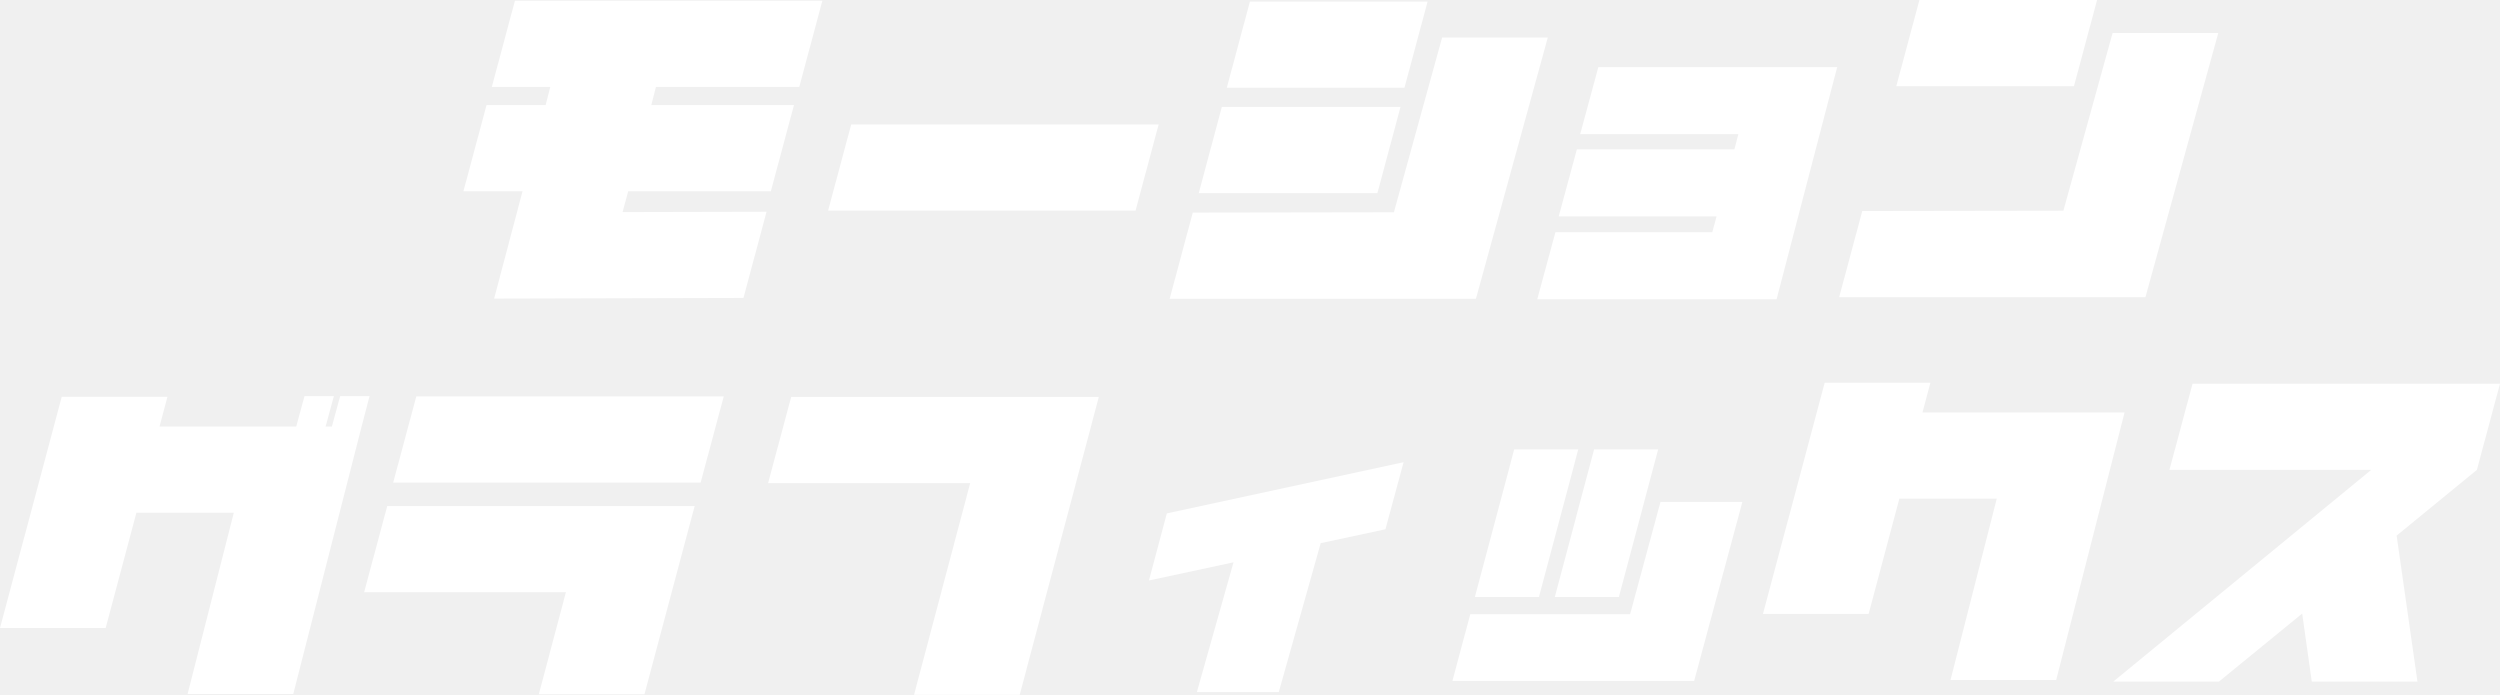
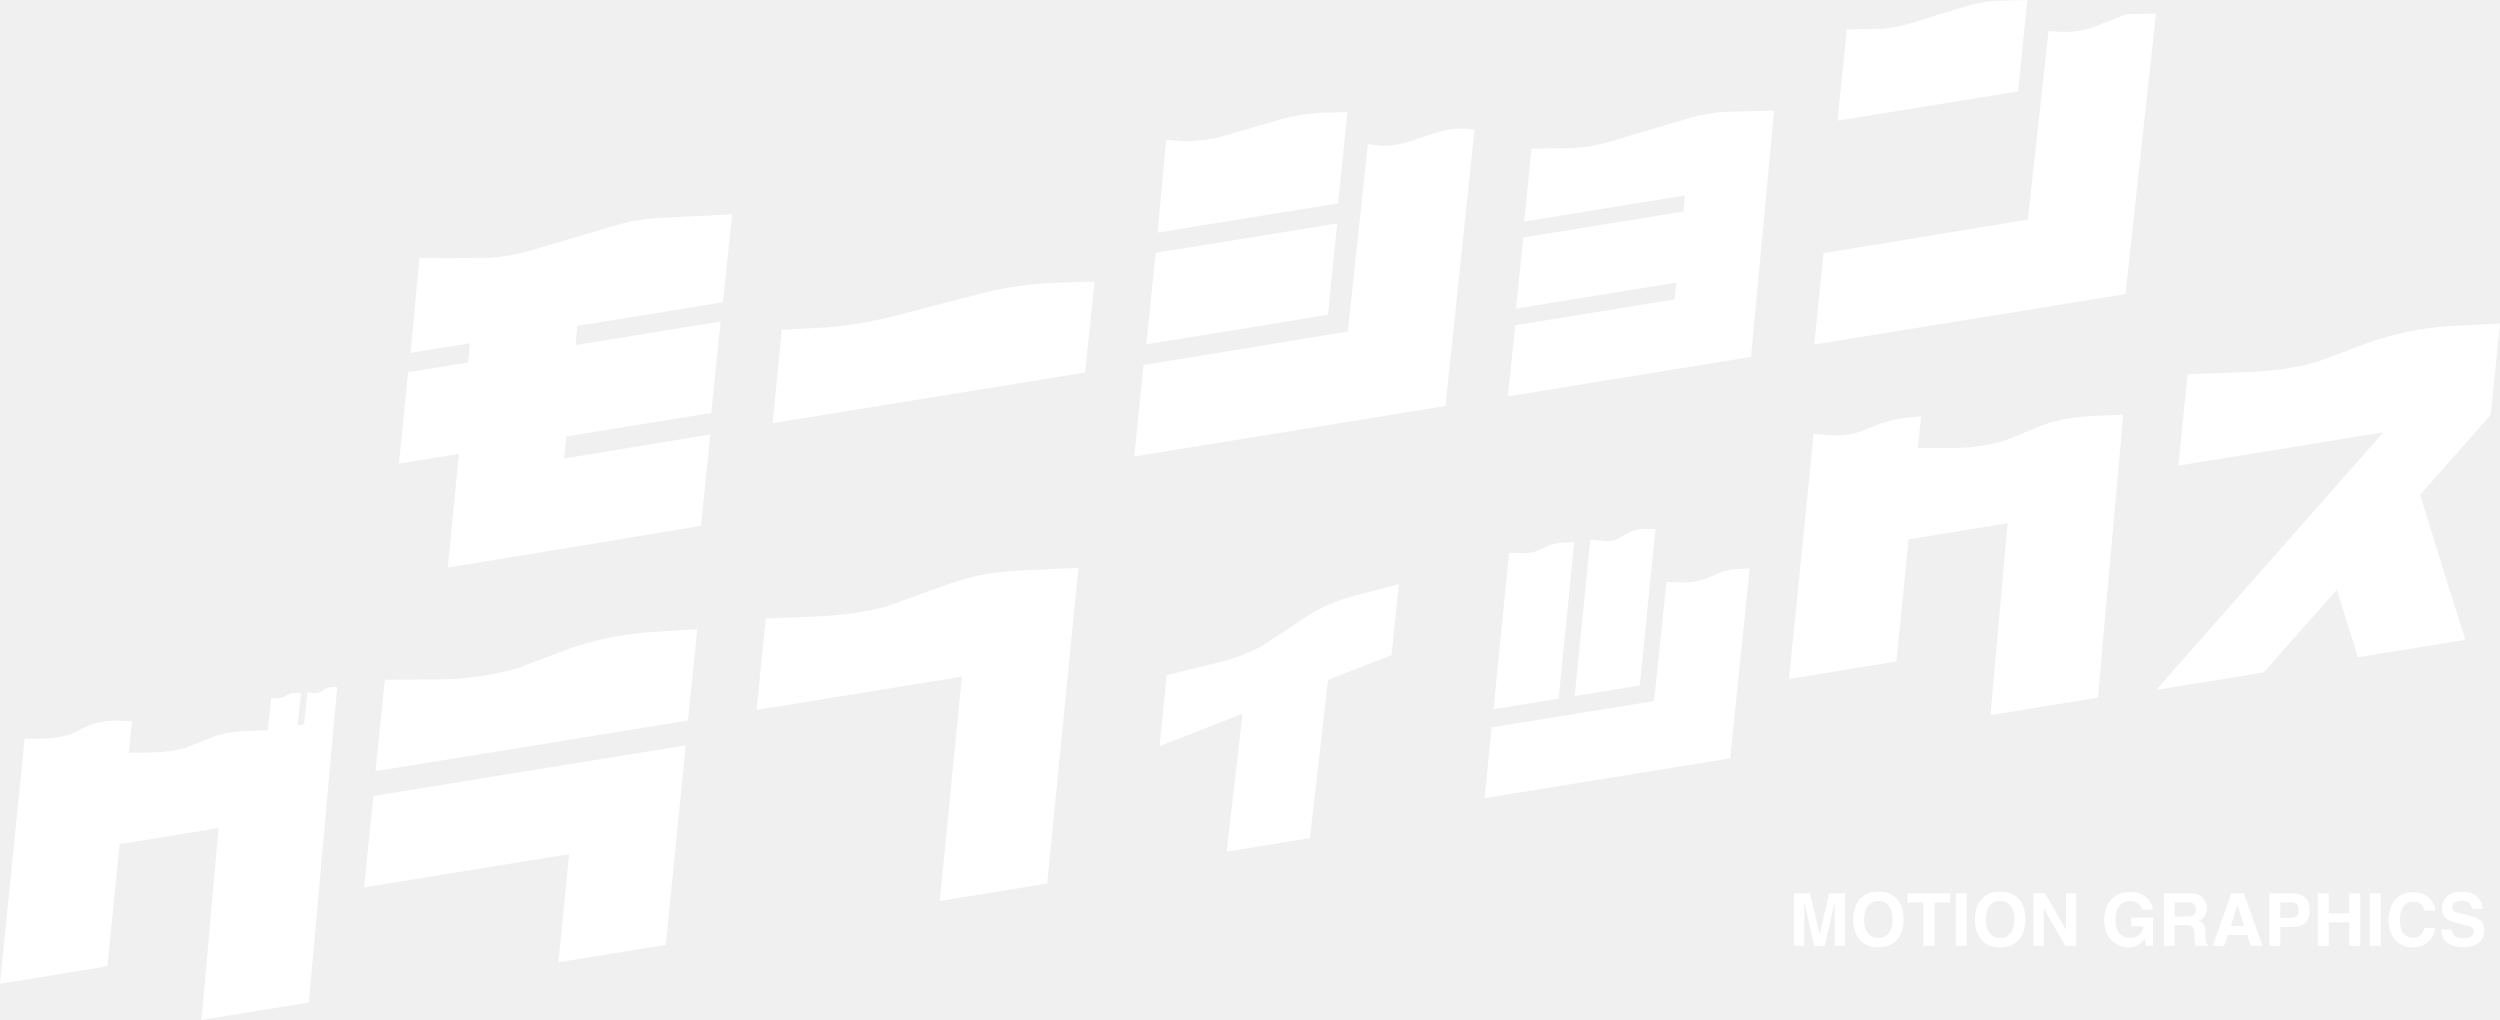
- <svg xmlns="http://www.w3.org/2000/svg" id="_レイヤー_2" data-name="レイヤー 2" viewBox="0 0 1761 489.41">
+ <svg xmlns="http://www.w3.org/2000/svg" id="_レイヤー_2" data-name="レイヤー 2" viewBox="0 0 1710.73 697.91">
  <defs>
    <style>
      .cls-1 {
        fill: #fff;
        stroke-width: 0px;
      }
    </style>
  </defs>
  <g id="su">
    <g>
-       <path class="cls-1" d="m559.27,74.02l-16.28,60.71h-100.49l-3.95,14.66,101.42-.23-16.28,60.71-175.63.46,20.01-75.6h-41.64l16.28-60.71h41.64l3.26-12.79h-41.17L362.71.52h216.57l-16.28,60.71h-100.96l-3.26,12.79h100.49Z" />
-       <path class="cls-1" d="m583.31,148.36l16.28-60.71h216.57l-16.28,60.71h-216.57Z" />
-       <path class="cls-1" d="m840.2,149.75l141.66-.23,33.96-123.06h74.44l-50.48,183.54-.23.46h-215.64l16.28-60.71Zm4.19-13.72l16.28-60.71h125.85l-16.28,60.71h-125.85Zm19.77-74.21l16.28-60.71h125.15l-16.28,60.71h-125.15Z" />
-       <path class="cls-1" d="m1095.64,163.58h110.49l3.02-11.17h-111.19l12.79-47.22h110.96l2.79-10.7h-111.42l12.79-47.22h168.42l-.23.23-42.57,163.07-.23.23h-168.42l12.79-47.22Z" />
-       <path class="cls-1" d="m1311.79,148.64l141.66-.23,34.66-125.15h74.44l-51.18,185.63-.23.46h-215.64l16.28-60.71Zm23.96-87.93l16.28-60.71h125.15l-16.28,60.71h-125.15Z" />
-       <path class="cls-1" d="m132.13,488.87l32.57-127.71h-68.62l-21.63,81.18H0l43.5-162.83h74.44l-5.58,20.94h96.3l5.82-21.4h20.7l-5.82,21.4h4.42l5.82-21.4h20.7l-5.58,21.4-48.15,188.42h-74.44Z" />
-       <path class="cls-1" d="m379.54,489.04l19.08-71.88h-142.13l16.28-60.71h216.57l-35.36,132.59h-74.44Zm-102.58-149.11l16.28-60.71h216.57l-16.28,60.71h-216.57Z" />
-       <path class="cls-1" d="m683.4,340.3h-142.36l16.28-60.71h216.57v.46l-55.6,209.36h-74.44l39.55-149.11Z" />
-       <path class="cls-1" d="m900.76,487.5h-57.69l25.82-91.42-59.55,12.79,12.56-47.22,166.79-36.06-12.79,47.22-45.59,9.77-29.54,104.91Z" />
-       <path class="cls-1" d="m1023.09,479.64l12.56-46.99h112.59l21.4-79.09h57.69l-33.96,126.08h-170.28Zm43.5-163.07h45.13l-27.68,103.98h-45.13l27.68-103.98Zm101.42,0l-27.68,103.98h-45.13l27.68-103.98h45.13Z" />
-       <path class="cls-1" d="m1373.94,478.97l32.57-127.71h-68.62l-21.63,81.18h-74.44l43.5-162.83h74.44l-5.58,20.94h142.36l-48.15,188.42h-74.44Z" />
-       <path class="cls-1" d="m1628.41,480.1l-6.75-47.92-58.62,47.92h-74.44l181.68-149.11h-142.13l16.28-60.71h216.57l-16.28,60.71-56.53,46.29,14.66,102.82h-74.44Z" />
+       <path class="cls-1" d="m493.09,220.03l-6.35,62.54-55.81,9.05-43.39,7.04-1.56,15.1,43.62-7.18,56.45-9.29-6.35,62.54-52.35,8.63-76.43,12.6-44.5,7.34,7.64-77.83-41.1,6.67,6.35-62.54,41.1-6.67,1.17-13.15-40.64,6.59,6.06-64.79,46.77-.2c10.12-.53,20.14-2.26,29.85-5.15l55.38-16.48c9.31-2.77,18.87-4.63,28.55-5.54l53.46-2.63-6.28,60.11-62.3,10.11-37.35,6.06-1.17,13.15,38.09-6.18,61.1-9.91Z" />
+       <path class="cls-1" d="m528.72,289.56l6.28-63.86,31.98-1.71c15.98-1.52,31.82-4.31,47.37-8.35l56.08-14.56c16.34-4.24,33.07-6.75,49.93-7.49l28.64-.89-6.5,62.19-213.77,34.67Z" />
+       <path class="cls-1" d="m782.52,249.8l139.8-22.91,13.68-128.2,11,1.13c5.96-.09,11.88-1.09,17.53-2.98l17.93-5.98c6.31-2.1,12.93-3.11,19.58-2.96l6.95.79-19.82,188.62-.16.5-212.86,34.53,6.35-62.54Zm1.94-14.22l6.35-62.54,124.22-20.15-6.35,62.54-124.22,20.15Zm7.64-76.41l5.91-63.48,12.09.97c9.89.02,19.73-1.37,29.22-4.15l35.39-10.35c10.16-2.97,20.65-4.65,31.22-5.02l16.07-.45-6.37,62.44-123.53,20.04Z" />
+       <path class="cls-1" d="m1036.87,222.56l109.07-17.69,1.2-11.51-109.76,17.8,5.07-48.66,109.53-17.77,1.04-11.01-109.99,17.84,4.97-49.87,27.84-.29c8.74-.47,17.4-1.97,25.79-4.46l54.62-16.18c9.12-2.7,18.57-4.15,28.08-4.32l29.66-.76h0l-15.76,168.29-.19.27-166.24,26.96,5.07-48.66Z" />
+       <path class="cls-1" d="m1247.84,173.21l139.8-22.91,14.18-129.08,6.86.5c8.77.64,17.56-.69,25.74-3.91l20.58-8.11,20.3-.4-20.8,191.43-.16.5-212.86,34.53,6.35-62.54Zm9.57-90.63l6.35-62.54,19.17-.21c8-.09,15.94-1.32,23.58-3.66l38.53-11.81c7.92-2.43,16.14-3.76,24.43-3.95l17.82-.41-6.35,62.54-123.53,20.04Z" />
+       <path class="cls-1" d="m137.87,697.91l11.7-131.27-67.74,10.99-8.36,83.6L0,673.14l16.87-167.7,8.78.11c7.53.09,15.03-.87,22.29-2.87l8.62-4.29c7.51-3.74,15.83-5.54,24.21-5.22l9.57.36-2.16,21.56,17.19-.24c7.05-.1,14.07-1.08,20.88-2.91l17.81-6.96c7.24-2.83,14.9-4.42,22.67-4.7l16.52-.6,2.31-22.06,3.73.05c1.79.02,3.57-.24,5.28-.79l2.11-1.24c2.15-1.26,4.65-1.8,7.13-1.55l2.18.22-2.31,22.06,4.36-.71,2.31-22.06,3.61.6c1.97.33,3.99.03,5.78-.85l1.81-1.26c2.21-1.54,4.91-2.24,7.59-1.97l1.64.16-2.08,22.02-17.36,193.7-73.48,11.92Z" />
+       <path class="cls-1" d="m382.12,658.47l7.32-74.01-140.3,22.76,6.35-62.54,213.77-34.67-13.67,136.54-73.48,11.92Zm-125.13-130.76l6.35-62.54,37.2-.27c18.22-.13,36.34-2.75,53.86-7.77l31.44-11.83c18.68-7.03,38.28-11.27,58.19-12.6l33.09-2.2-6.35,62.54-213.77,34.67Z" />
+       <path class="cls-1" d="m658.24,463l-140.53,22.79,6.35-62.54,37.33-1.59c15.03-.64,29.96-2.79,44.56-6.41l41.56-15.05c15.57-5.64,31.89-8.9,48.43-9.67l41.9-1.95.07.46-21.36,215.56-73.48,11.92,15.16-153.52Z" />
+       <path class="cls-1" d="m896.37,573.51l-56.95,9.24,10.85-94.37-56.73,22.16,4.84-48.62,34.29-8.27c10.85-2.62,21.32-6.57,31.2-11.76l29.14-19.27c9.93-6.56,20.86-11.47,32.36-14.52l31.87-8.47-5.07,48.66-43.44,16.94-12.36,108.29Z" />
+       <path class="cls-1" d="m1015.86,546.15l4.88-48.39,111.14-18.03,8.46-81.5,12.24.29c4.9.11,9.78-.7,14.38-2.4l8.36-3.57c4.42-1.89,9.14-2.96,13.94-3.18l8.03-.37-13.34,129.89-168.08,27.26Zm16.83-167.93l9.47.31c3.2.1,6.39-.38,9.41-1.42l5.9-2.8c3.64-1.73,7.6-2.72,11.62-2.92l8.14-.4-10.68,107.07-44.55,7.23,10.68-107.07Zm100.11-16.24l-10.68,107.07-44.55,7.23,10.68-107.07,9.85.99c3.2.32,6.42-.23,9.33-1.58l5.19-3.11c4.15-2.49,8.92-3.76,13.77-3.65l6.4.14Z" />
+       <path class="cls-1" d="m1362.08,489.32l11.7-131.27-67.74,10.99-8.36,83.6-73.48,11.92,16.87-167.7,12.68.97c7.39.57,14.81-.62,21.65-3.47l8.93-3.5c7.07-2.77,14.51-4.52,22.07-5.2l8.15-.73-2.16,21.56,22.95.11c13.03.06,25.98-1.89,38.42-5.78l18.62-7.77c11.65-4.87,24.07-7.65,36.69-8.24l23.85-1.11-17.36,193.7-73.48,11.92Z" />
+       <path class="cls-1" d="m1613.45,449.7l-14.33-46.22-50.19,56.69-73.48,11.92,155.46-176.27-140.3,22.76,6.35-62.54,43.33-1.53c15.09-.53,30.07-2.77,44.66-6.67l33.21-12.38c19.12-7.13,39.21-11.29,59.58-12.36l33-1.73-6.35,62.54-48.39,54.74,30.93,99.14-73.48,11.92Z" />
+     </g>
+     <g>
+       <path class="cls-1" d="m1234.68,647.23h-7.01v-35.99h10.94l6.54,28.3,6.49-28.3h10.82v35.99h-7.01v-24.34c0-.7,0-1.68.02-2.94.02-1.26.02-2.23.02-2.92l-6.81,30.2h-7.3l-6.76-30.2c0,.68,0,1.66.02,2.92.02,1.26.02,2.24.02,2.94v24.34Z" />
+       <path class="cls-1" d="m1285.37,648.23c-5.14,0-9.07-1.4-11.79-4.2-3.65-3.43-5.47-8.38-5.47-14.84s1.82-11.54,5.47-14.84c2.72-2.8,6.65-4.2,11.79-4.2s9.07,1.4,11.79,4.2c3.63,3.3,5.44,8.25,5.44,14.84s-1.82,11.41-5.44,14.84c-2.72,2.8-6.65,4.2-11.79,4.2Zm7.1-9.67c1.74-2.2,2.61-5.32,2.61-9.38s-.88-7.16-2.62-9.36c-1.75-2.21-4.11-3.31-7.09-3.31s-5.36,1.1-7.13,3.3c-1.77,2.2-2.66,5.32-2.66,9.38s.89,7.18,2.66,9.38c1.77,2.2,4.15,3.3,7.13,3.3s5.35-1.1,7.1-3.3Z" />
+       <path class="cls-1" d="m1334.49,611.24v6.37h-10.77v29.61h-7.57v-29.61h-10.82v-6.37h29.15Z" />
+       <path class="cls-1" d="m1338.3,611.24h7.47v35.99h-7.47v-35.99Z" />
+       <path class="cls-1" d="m1368.69,648.23c-5.14,0-9.07-1.4-11.79-4.2-3.65-3.43-5.47-8.38-5.47-14.84s1.82-11.54,5.47-14.84c2.72-2.8,6.65-4.2,11.79-4.2s9.07,1.4,11.79,4.2c3.63,3.3,5.44,8.25,5.44,14.84s-1.82,11.41-5.44,14.84c-2.72,2.8-6.65,4.2-11.79,4.2Zm7.1-9.67c1.74-2.2,2.61-5.32,2.61-9.38s-.88-7.16-2.62-9.36c-1.75-2.21-4.11-3.31-7.09-3.31s-5.36,1.1-7.13,3.3c-1.77,2.2-2.66,5.32-2.66,9.38s.89,7.18,2.66,9.38c1.77,2.2,4.15,3.3,7.13,3.3s5.35-1.1,7.1-3.3Z" />
+       <path class="cls-1" d="m1420.77,647.23h-7.52l-14.7-25.56v25.56h-7.01v-35.99h7.89l14.33,25.12v-25.12h7.01v35.99Z" />
+       <path class="cls-1" d="m1463.73,646.35c-1.99,1.22-4.43,1.83-7.32,1.83-4.77,0-8.68-1.65-11.72-4.96-3.17-3.32-4.76-7.86-4.76-13.62s1.6-10.5,4.81-14.01c3.21-3.52,7.45-5.27,12.72-5.27,4.57,0,8.25,1.16,11.02,3.48,2.78,2.32,4.37,5.21,4.77,8.68h-7.4c-.57-2.46-1.96-4.17-4.17-5.15-1.24-.54-2.61-.81-4.13-.81-2.9,0-5.28,1.09-7.14,3.28-1.86,2.19-2.79,5.48-2.79,9.88s1.01,7.56,3.03,9.4c2.02,1.84,4.31,2.76,6.88,2.76s4.59-.73,6.2-2.18c1.61-1.46,2.6-3.37,2.98-5.73h-8.33v-6.01h14.99v19.31h-4.98l-.76-4.49c-1.45,1.71-2.75,2.91-3.91,3.61Z" />
+       <path class="cls-1" d="m1495.84,633.12h-7.76v14.11h-7.35v-35.99h17.65c2.52.05,4.46.36,5.82.93,1.36.57,2.51,1.41,3.46,2.51.78.91,1.4,1.92,1.86,3.03.46,1.11.68,2.37.68,3.78,0,1.71-.43,3.39-1.29,5.04-.86,1.65-2.29,2.82-4.27,3.5,1.66.67,2.84,1.62,3.53,2.84.69,1.23,1.04,3.11,1.04,5.63v2.42c0,1.64.06,2.76.2,3.34.2.93.65,1.61,1.37,2.05v.9h-8.28c-.23-.8-.39-1.44-.49-1.93-.2-1.01-.3-2.04-.32-3.1l-.05-3.34c-.03-2.29-.45-3.82-1.26-4.59-.81-.76-2.32-1.15-4.53-1.15Zm4.57-6.54c1.5-.68,2.25-2.03,2.25-4.05,0-2.18-.72-3.65-2.17-4.39-.81-.42-2.04-.63-3.66-.63h-8.74v9.67h8.52c1.69,0,2.96-.2,3.81-.59Z" />
+       <path class="cls-1" d="m1537.73,639.83h-13.26l-2.49,7.4h-7.86l12.84-35.99h8.5l12.74,35.99h-8.15l-2.32-7.4Zm-2.1-6.2l-4.49-14.16-4.64,14.16h9.13Z" />
+       <path class="cls-1" d="m1568.06,634.29h-7.64v12.94h-7.47v-35.99h15.67c3.61,0,6.49.93,8.64,2.78s3.22,4.73,3.22,8.62c0,4.25-1.07,7.25-3.22,9.01s-5.22,2.64-9.2,2.64Zm3.52-7.5c.98-.86,1.46-2.23,1.46-4.1s-.49-3.21-1.48-4c-.99-.8-2.37-1.2-4.14-1.2h-7.01v10.6h7.01c1.77,0,3.16-.43,4.15-1.29Z" />
+       <path class="cls-1" d="m1607.58,647.23v-16.06h-14.06v16.06h-7.45v-35.99h7.45v13.72h14.06v-13.72h7.47v35.99h-7.47Z" />
+       <path class="cls-1" d="m1621.65,611.24h7.47v35.99h-7.47v-35.99Z" />
+       <path class="cls-1" d="m1661.51,644.54c-2.69,2.46-6.12,3.69-10.3,3.69-5.18,0-9.25-1.66-12.21-4.98-2.96-3.34-4.44-7.91-4.44-13.72,0-6.28,1.68-11.12,5.05-14.53,2.93-2.96,6.66-4.44,11.18-4.44,6.05,0,10.48,1.99,13.28,5.96,1.55,2.23,2.38,4.47,2.49,6.71h-7.52c-.49-1.72-1.12-3.03-1.88-3.91-1.37-1.56-3.39-2.34-6.08-2.34s-4.89,1.1-6.47,3.31c-1.58,2.21-2.37,5.33-2.37,9.36s.83,7.06,2.5,9.07c1.67,2.01,3.79,3.01,6.36,3.01s4.65-.86,6.03-2.59c.76-.93,1.4-2.32,1.9-4.17h7.45c-.65,3.92-2.31,7.11-4.98,9.57Z" />
+       <path class="cls-1" d="m1685.29,642.03c1.77,0,3.21-.2,4.32-.59,2.1-.75,3.15-2.14,3.15-4.17,0-1.19-.52-2.11-1.56-2.76-1.04-.63-2.68-1.2-4.91-1.68l-3.81-.85c-3.74-.85-6.33-1.77-7.76-2.76-2.43-1.66-3.64-4.26-3.64-7.79,0-3.22,1.17-5.9,3.52-8.03,2.34-2.13,5.79-3.2,10.33-3.2,3.79,0,7.03,1,9.71,3.01,2.68,2.01,4.08,4.93,4.21,8.75h-7.23c-.13-2.16-1.07-3.7-2.83-4.61-1.17-.6-2.63-.9-4.37-.9-1.94,0-3.48.39-4.64,1.17-1.16.78-1.73,1.87-1.73,3.27,0,1.29.57,2.25,1.71,2.88.73.42,2.29.92,4.69,1.49l6.2,1.49c2.72.65,4.77,1.52,6.15,2.61,2.15,1.69,3.22,4.14,3.22,7.35s-1.26,6.02-3.77,8.19c-2.52,2.17-6.07,3.26-10.66,3.26s-8.37-1.07-11.06-3.21c-2.69-2.14-4.03-5.08-4.03-8.83h7.18c.23,1.64.67,2.87,1.34,3.69,1.22,1.48,3.31,2.22,6.27,2.22Z" />
    </g>
  </g>
</svg>
